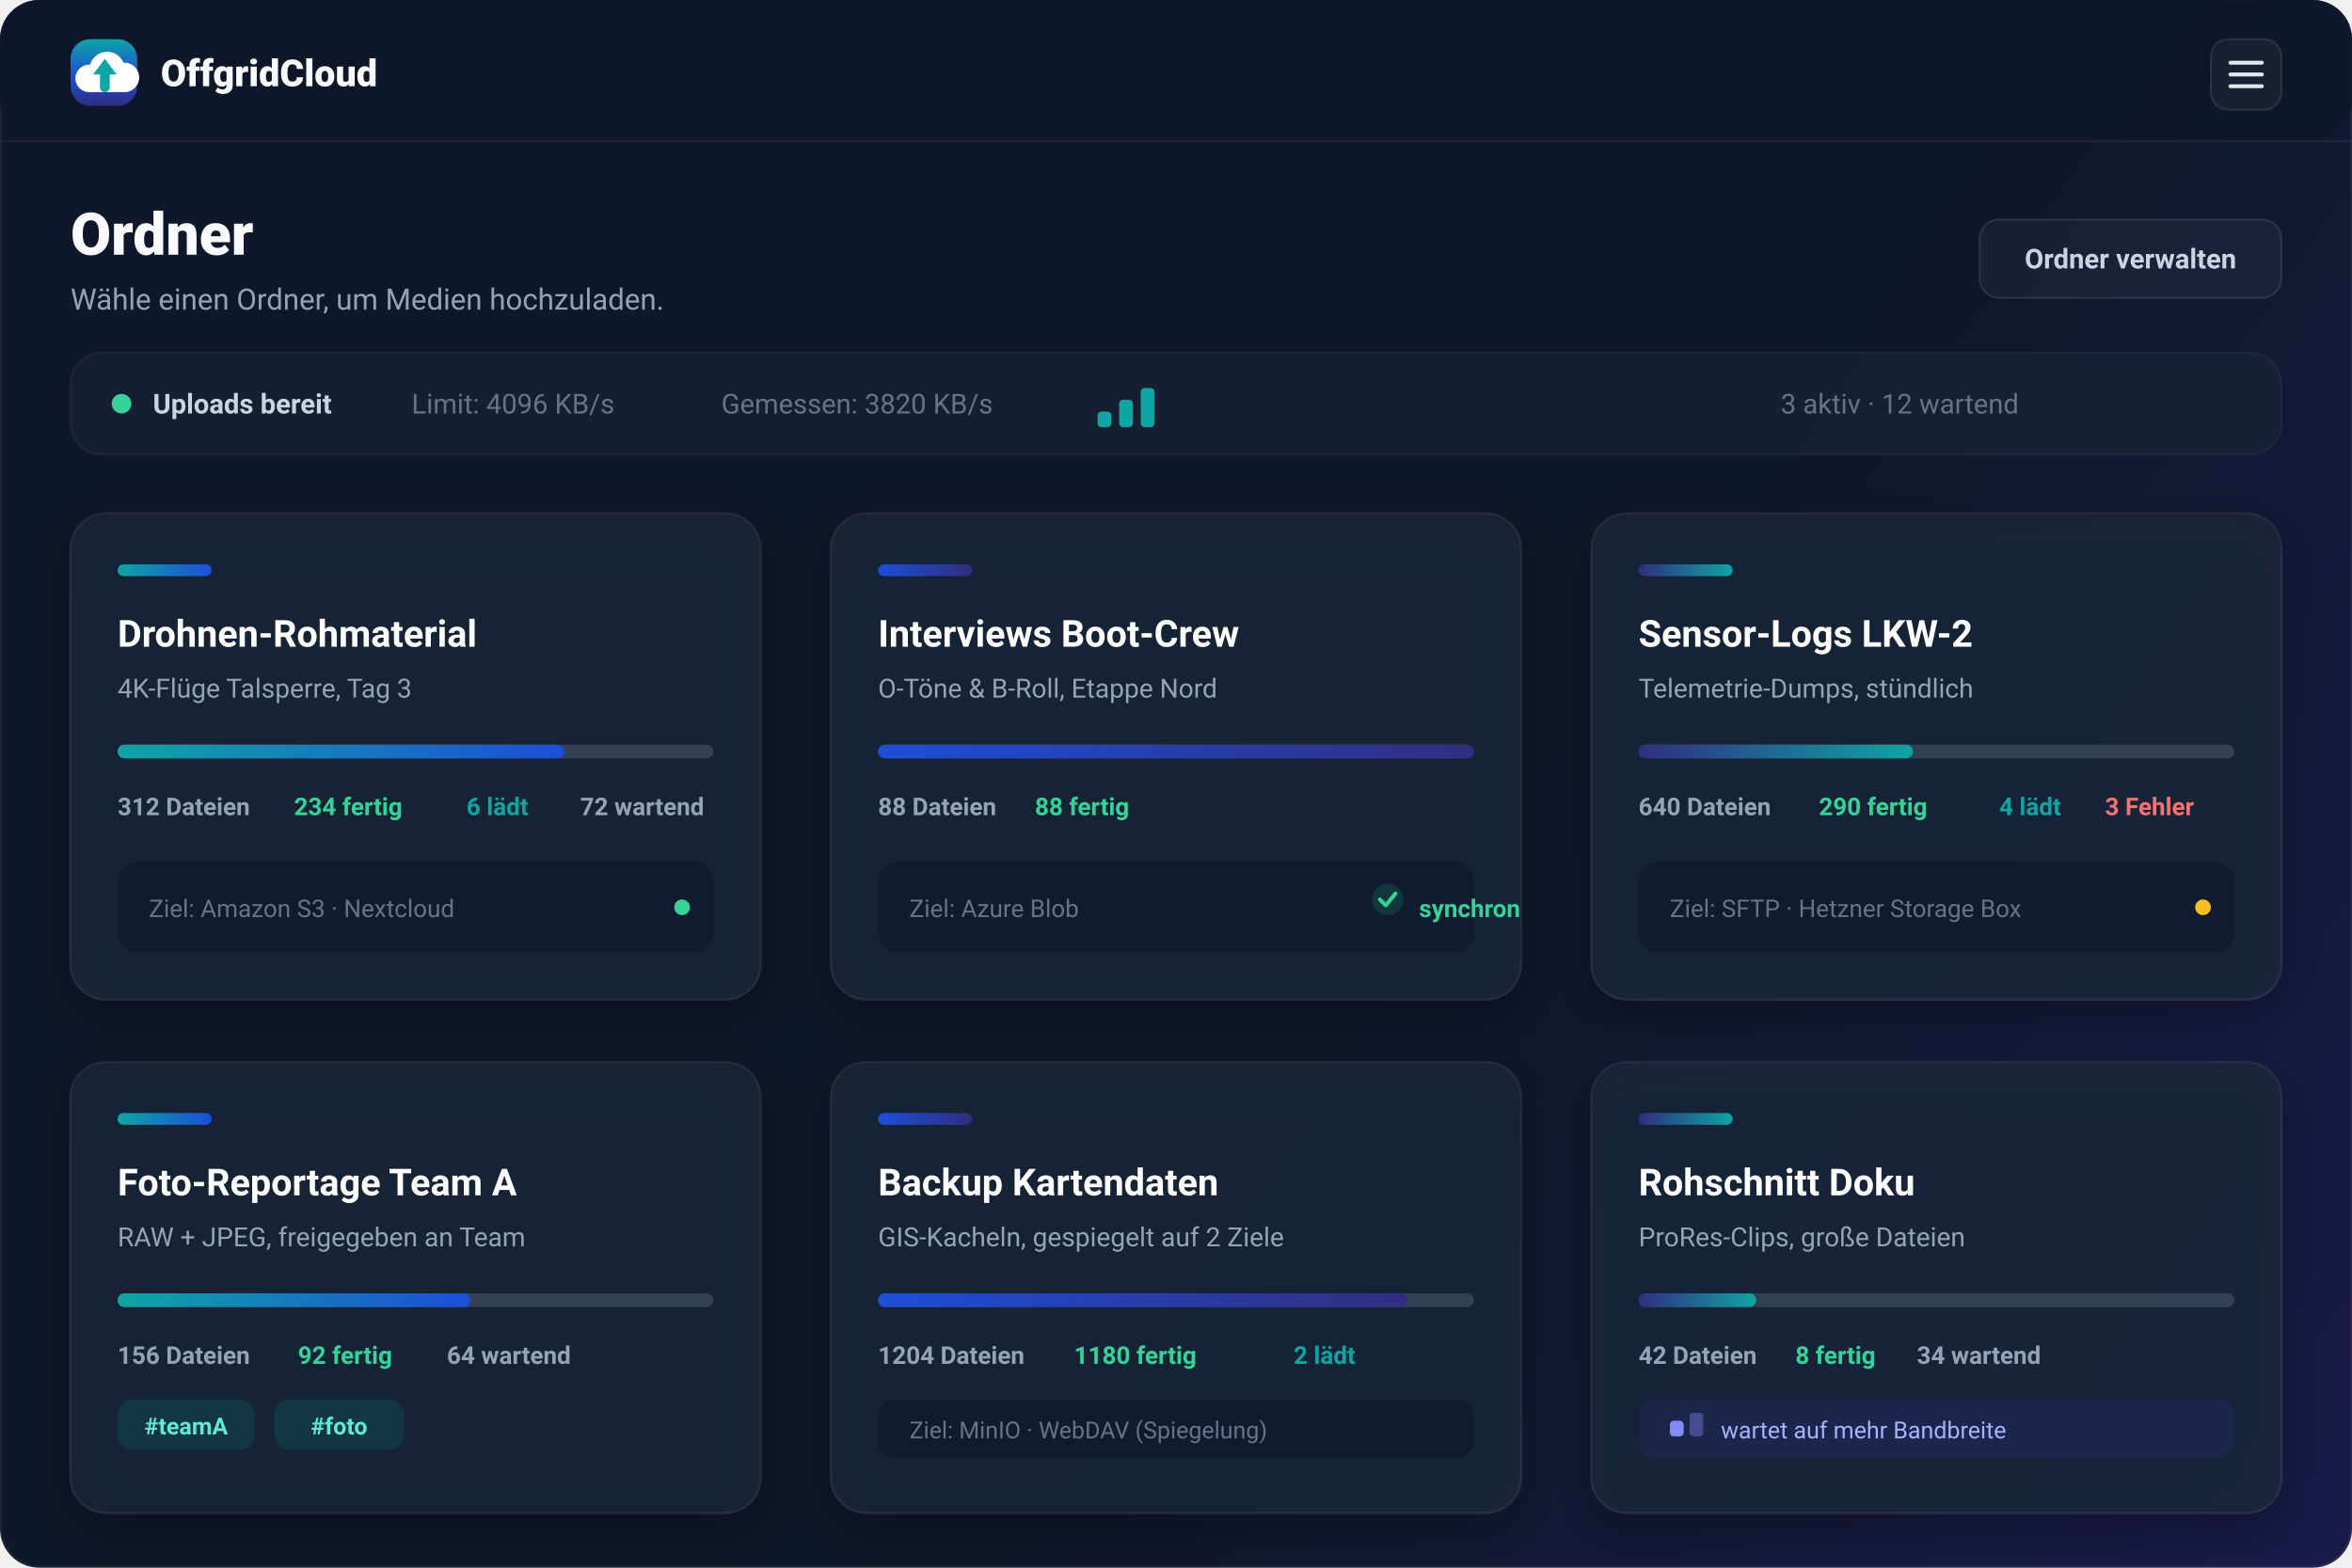
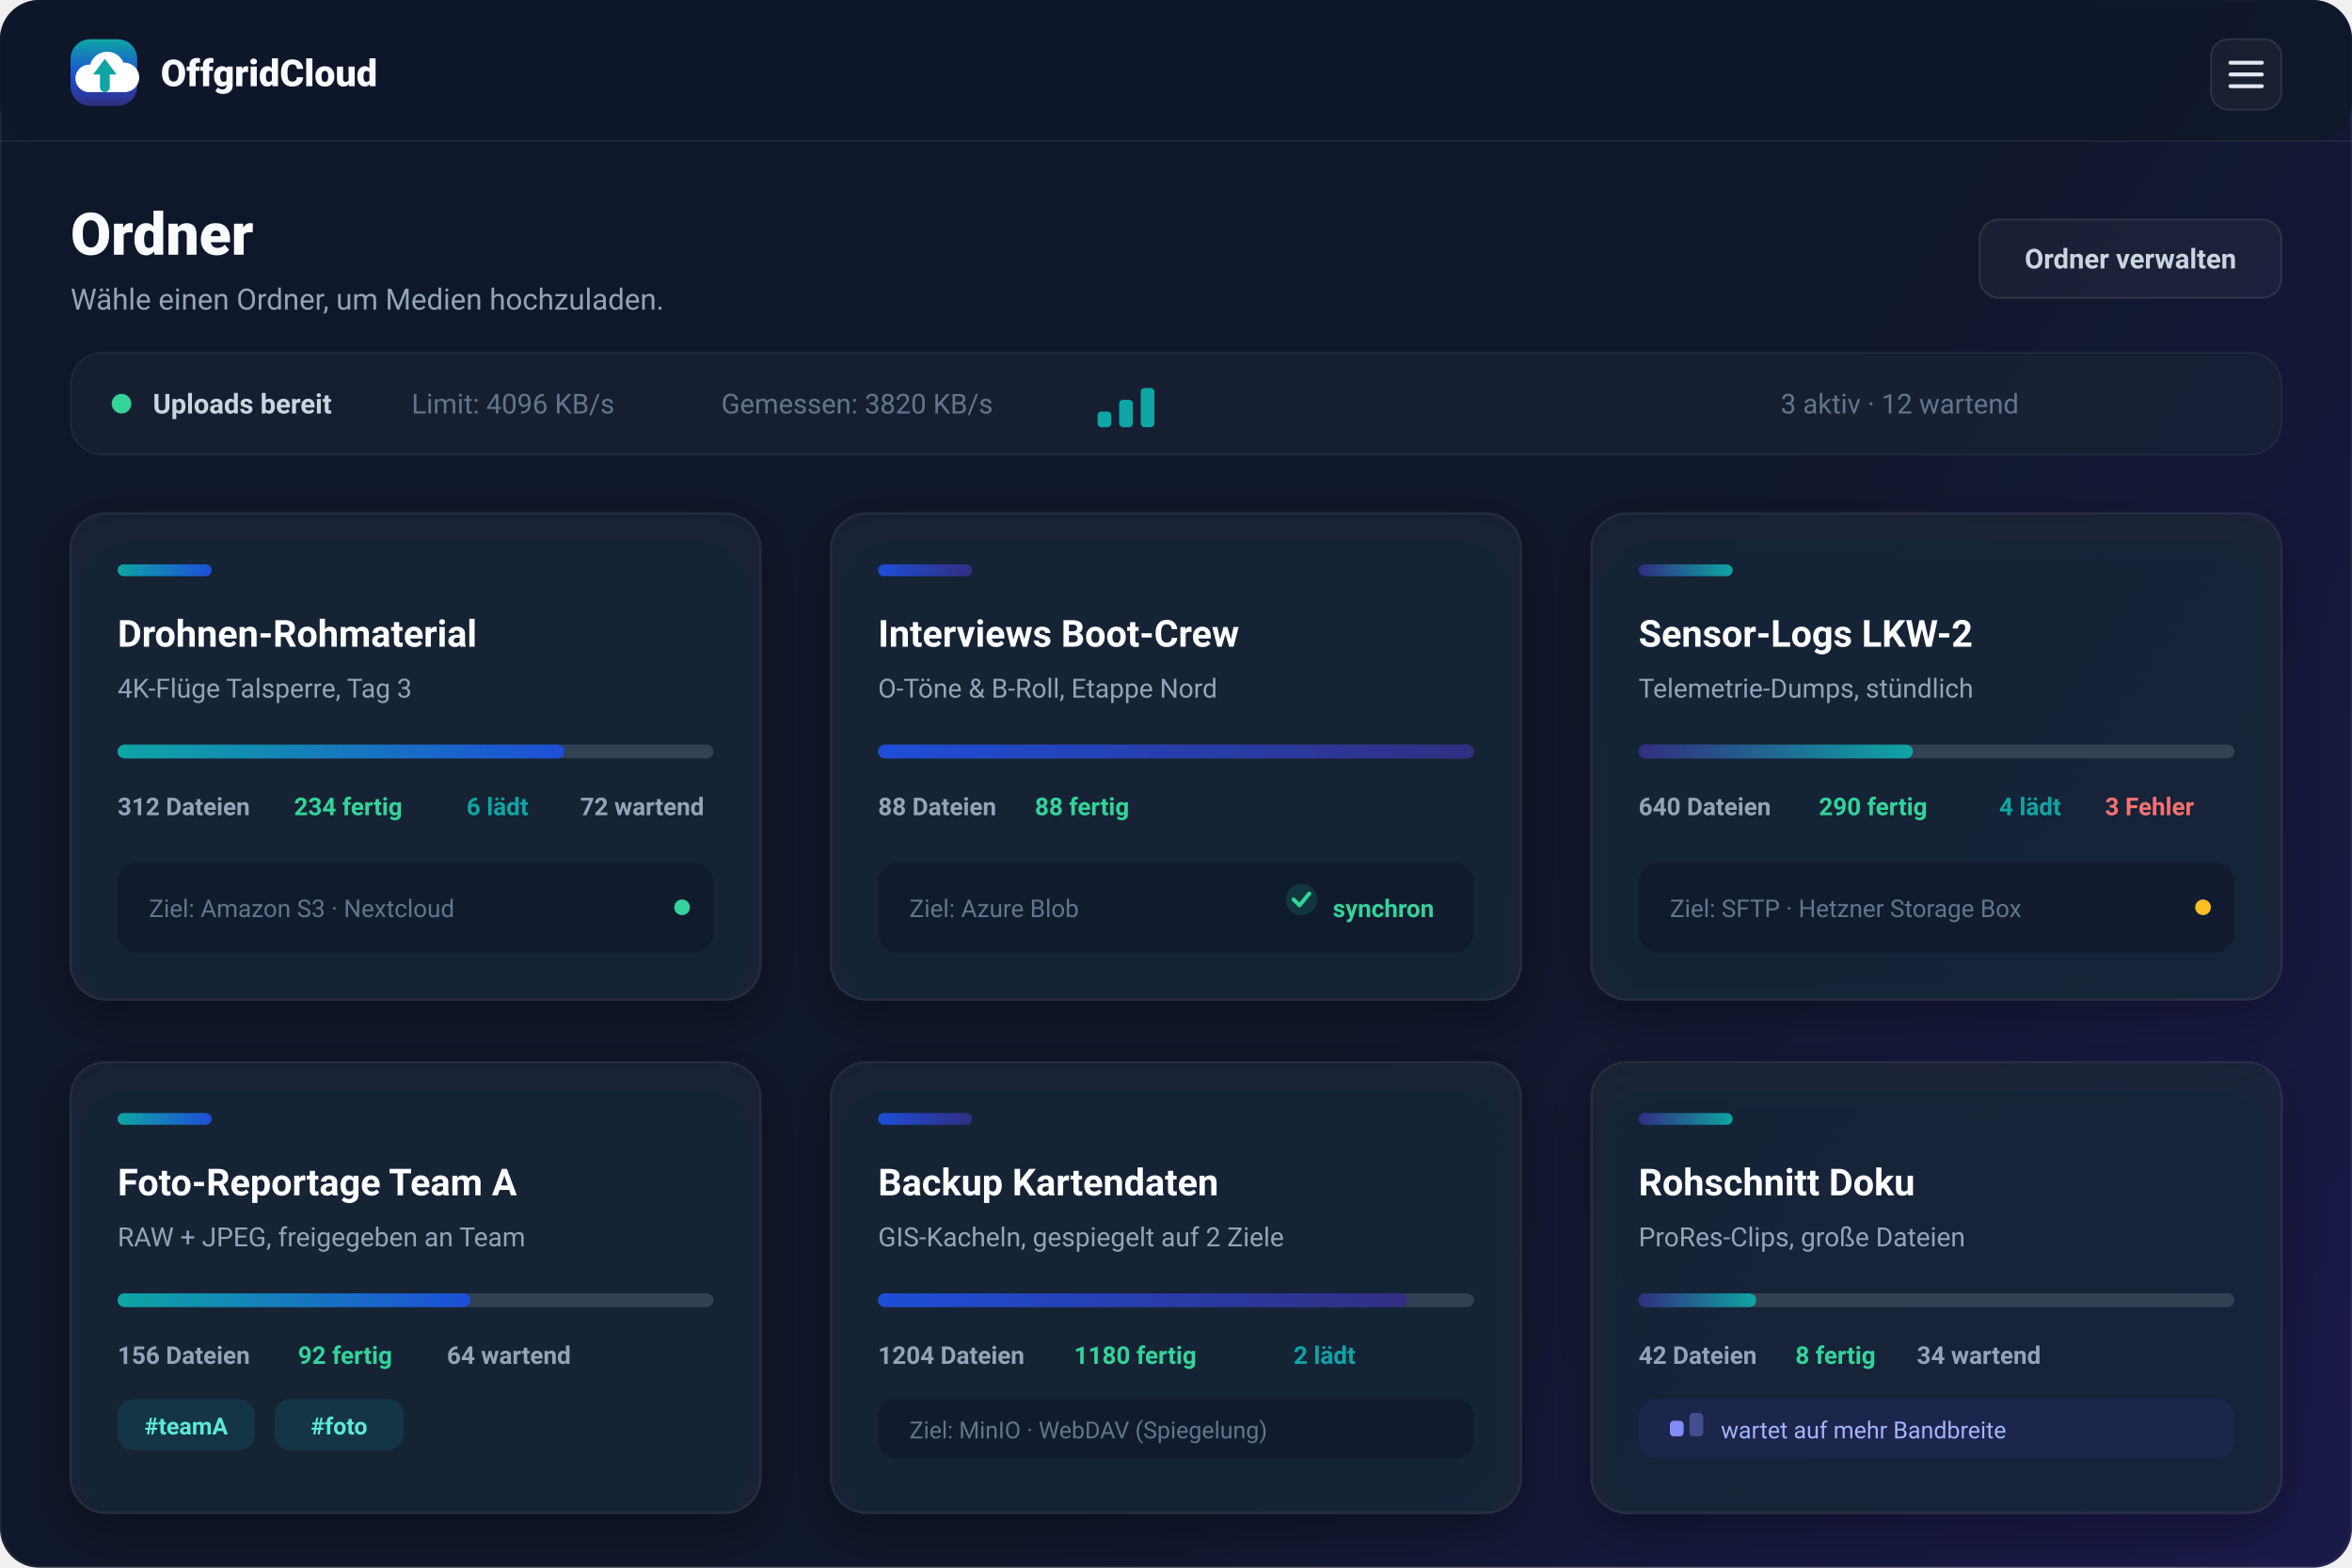
<svg xmlns="http://www.w3.org/2000/svg" width="1200" height="800" viewBox="0 0 1200 800" fill="none" role="img" aria-label="OffgridCloud Dashboard: Kachel-Uebersicht der Ordner mit Upload-Fortschritt, Status und Bandbreiten-Leiste im Dark-Mode">
  <defs>
    <linearGradient id="dBg" x1="0" y1="0" x2="1200" y2="800" gradientUnits="userSpaceOnUse">
      <stop offset="0" stop-color="#0f172a" />
      <stop offset="0.6" stop-color="#0f172a" />
      <stop offset="1" stop-color="#1a1a4a" />
    </linearGradient>
    <linearGradient id="dTeal" x1="0" y1="0" x2="1" y2="0">
      <stop offset="0" stop-color="#0EA5A4" />
      <stop offset="1" stop-color="#1D4ED8" />
    </linearGradient>
    <linearGradient id="dBlue" x1="0" y1="0" x2="1" y2="0">
      <stop offset="0" stop-color="#1D4ED8" />
      <stop offset="1" stop-color="#312E81" />
    </linearGradient>
    <linearGradient id="dIndigo" x1="0" y1="0" x2="1" y2="0">
      <stop offset="0" stop-color="#312E81" />
      <stop offset="1" stop-color="#0EA5A4" />
    </linearGradient>
    <linearGradient id="dTile" x1="0" y1="0" x2="0" y2="1">
      <stop offset="0" stop-color="#0EA5A4" />
      <stop offset="0.55" stop-color="#1D4ED8" />
      <stop offset="1" stop-color="#312E81" />
    </linearGradient>
    <filter id="dShadow" x="-10%" y="-10%" width="120%" height="130%">
      <feDropShadow dx="0" dy="8" stdDeviation="12" flood-color="#000000" flood-opacity="0.4" />
    </filter>
    <style>
      text { font-family: -apple-system, "Segoe UI", Roboto, Helvetica, Arial, sans-serif; }
      .brand { fill:#f8fafc; font-size:19px; font-weight:800; }
      .h2    { fill:#f8fafc; font-size:30px; font-weight:800; }
      .lead  { fill:#94a3b8; font-size:15px; }
      .fname { fill:#ffffff; font-size:19px; font-weight:700; }
      .fdesc { fill:#94a3b8; font-size:13.5px; }
      .stat  { font-size:12.5px; font-weight:600; }
      .barlbl{ fill:#64748b; font-size:13px; }
    </style>
  </defs>
  <rect x="0" y="0" width="1200" height="800" rx="20" fill="url(#dBg)" />
  <rect x="0.5" y="0.5" width="1199" height="799" rx="20" fill="none" stroke="#ffffff" stroke-opacity="0.06" />
  <rect x="0" y="0" width="1200" height="72" rx="20" fill="#0f172a" fill-opacity="0.85" />
  <rect x="0" y="52" width="1200" height="20" fill="#0f172a" fill-opacity="0.0" />
  <line x1="0" y1="72" x2="1200" y2="72" stroke="#ffffff" stroke-opacity="0.06" />
  <g transform="translate(36,20)">
    <rect x="0" y="0" width="34" height="34" rx="10" fill="url(#dTile)" />
    <path d="M9 27 a7 7 0 0 1 1 -14 a9 9 0 0 1 17 -1 a6 6 0 0 1 1 15 z" fill="#fff" />
    <rect x="15" y="16" width="5" height="11" rx="2.5" fill="#0EA5A4" />
    <path d="M17.5 10 l6 8 h-12 z" fill="#0EA5A4" />
  </g>
  <text x="82" y="44" class="brand">OffgridCloud</text>
  <rect x="1128" y="20" width="36" height="36" rx="9" fill="#ffffff" fill-opacity="0.04" stroke="#ffffff" stroke-opacity="0.1" />
  <g stroke="#e2e8f0" stroke-width="2" stroke-linecap="round">
    <line x1="1138" y1="32" x2="1154" y2="32" />
    <line x1="1138" y1="38" x2="1154" y2="38" />
    <line x1="1138" y1="44" x2="1154" y2="44" />
  </g>
  <text x="36" y="130" class="h2">Ordner</text>
  <text x="36" y="158" class="lead">Wähle einen Ordner, um Medien hochzuladen.</text>
  <rect x="1010" y="112" width="154" height="40" rx="10" fill="#ffffff" fill-opacity="0.04" stroke="#ffffff" stroke-opacity="0.1" />
  <text x="1087" y="137" text-anchor="middle" fill="#cbd5e1" font-size="14" font-weight="600">Ordner verwalten</text>
  <rect x="36" y="180" width="1128" height="52" rx="16" fill="#1e293b" fill-opacity="0.5" stroke="#ffffff" stroke-opacity="0.05" />
  <circle cx="62" cy="206" r="5" fill="#34d399" />
  <text x="78" y="211" fill="#cbd5e1" font-size="14" font-weight="600">Uploads bereit</text>
  <text x="210" y="211" fill="#64748b" font-size="14">Limit: 4096 KB/s</text>
  <text x="368" y="211" fill="#64748b" font-size="14">Gemessen: 3820 KB/s</text>
  <g transform="translate(560,196)">
    <rect x="0" y="14" width="7" height="8" rx="2" fill="#0EA5A4" />
    <rect x="11" y="8" width="7" height="14" rx="2" fill="#0EA5A4" />
    <rect x="22" y="2" width="7" height="20" rx="2" fill="#0EA5A4" />
  </g>
  <text x="1030" y="211" text-anchor="end" fill="#64748b" font-size="14">3 aktiv · 12 wartend</text>
  <g filter="url(#dShadow)">
    <rect x="36" y="262" width="352" height="248" rx="18" fill="#1e293b" fill-opacity="0.75" stroke="#ffffff" stroke-opacity="0.06" />
  </g>
  <rect x="60" y="288" width="48" height="6" rx="3" fill="url(#dTeal)" />
  <text x="60" y="330" class="fname">Drohnen-Rohmaterial</text>
  <text x="60" y="356" class="fdesc">4K-Flüge Talsperre, Tag 3</text>
  <rect x="60" y="380" width="304" height="7" rx="3.5" fill="#334155" />
  <rect x="60" y="380" width="228" height="7" rx="3.5" fill="url(#dTeal)" />
  <g>
    <text x="60" y="416" class="stat" fill="#94a3b8">312 Dateien</text>
    <text x="150" y="416" class="stat" fill="#34d399">234 fertig</text>
    <text x="238" y="416" class="stat" fill="#0EA5A4">6 lädt</text>
    <text x="296" y="416" class="stat" fill="#94a3b8">72 wartend</text>
  </g>
  <rect x="60" y="440" width="304" height="46" rx="10" fill="#0f172a" fill-opacity="0.6" />
  <text x="76" y="468" fill="#64748b" font-size="12.5">Ziel: Amazon S3 · Nextcloud</text>
  <circle cx="348" cy="463" r="4" fill="#34d399" />
  <g filter="url(#dShadow)">
    <rect x="424" y="262" width="352" height="248" rx="18" fill="#1e293b" fill-opacity="0.75" stroke="#ffffff" stroke-opacity="0.06" />
  </g>
  <rect x="448" y="288" width="48" height="6" rx="3" fill="url(#dBlue)" />
  <text x="448" y="330" class="fname">Interviews Boot-Crew</text>
  <text x="448" y="356" class="fdesc">O-Töne &amp; B-Roll, Etappe Nord</text>
  <rect x="448" y="380" width="304" height="7" rx="3.5" fill="#334155" />
  <rect x="448" y="380" width="304" height="7" rx="3.5" fill="url(#dBlue)" />
  <g>
    <text x="448" y="416" class="stat" fill="#94a3b8">88 Dateien</text>
    <text x="528" y="416" class="stat" fill="#34d399">88 fertig</text>
  </g>
  <rect x="448" y="440" width="304" height="46" rx="10" fill="#0f172a" fill-opacity="0.6" />
  <text x="464" y="468" fill="#64748b" font-size="12.5">Ziel: Azure Blob</text>
-   <g transform="translate(700,451)">
+   <g transform="translate(656,451)">
    <circle cx="8" cy="8" r="8" fill="#10b981" fill-opacity="0.18" />
    <path d="M4 8 l3 3 5 -6" stroke="#34d399" stroke-width="2" fill="none" stroke-linecap="round" stroke-linejoin="round" />
  </g>
-   <text x="724" y="468" fill="#34d399" font-size="12.5" font-weight="600">synchron</text>
+   <text x="680" y="468" fill="#34d399" font-size="12.5" font-weight="600">synchron</text>
  <g filter="url(#dShadow)">
    <rect x="812" y="262" width="352" height="248" rx="18" fill="#1e293b" fill-opacity="0.75" stroke="#ffffff" stroke-opacity="0.06" />
  </g>
  <rect x="836" y="288" width="48" height="6" rx="3" fill="url(#dIndigo)" />
  <text x="836" y="330" class="fname">Sensor-Logs LKW-2</text>
  <text x="836" y="356" class="fdesc">Telemetrie-Dumps, stündlich</text>
  <rect x="836" y="380" width="304" height="7" rx="3.5" fill="#334155" />
  <rect x="836" y="380" width="140" height="7" rx="3.5" fill="url(#dIndigo)" />
  <g>
    <text x="836" y="416" class="stat" fill="#94a3b8">640 Dateien</text>
    <text x="928" y="416" class="stat" fill="#34d399">290 fertig</text>
    <text x="1020" y="416" class="stat" fill="#0EA5A4">4 lädt</text>
    <text x="1074" y="416" class="stat" fill="#f87171">3 Fehler</text>
  </g>
  <rect x="836" y="440" width="304" height="46" rx="10" fill="#0f172a" fill-opacity="0.6" />
  <text x="852" y="468" fill="#64748b" font-size="12.5">Ziel: SFTP · Hetzner Storage Box</text>
  <circle cx="1124" cy="463" r="4" fill="#fbbf24" />
  <g filter="url(#dShadow)">
    <rect x="36" y="542" width="352" height="230" rx="18" fill="#1e293b" fill-opacity="0.75" stroke="#ffffff" stroke-opacity="0.06" />
  </g>
  <rect x="60" y="568" width="48" height="6" rx="3" fill="url(#dTeal)" />
  <text x="60" y="610" class="fname">Foto-Reportage Team A</text>
  <text x="60" y="636" class="fdesc">RAW + JPEG, freigegeben an Team</text>
  <rect x="60" y="660" width="304" height="7" rx="3.5" fill="#334155" />
  <rect x="60" y="660" width="180" height="7" rx="3.5" fill="url(#dTeal)" />
  <g>
    <text x="60" y="696" class="stat" fill="#94a3b8">156 Dateien</text>
    <text x="152" y="696" class="stat" fill="#34d399">92 fertig</text>
    <text x="228" y="696" class="stat" fill="#94a3b8">64 wartend</text>
  </g>
  <g transform="translate(60,714)">
    <rect x="0" y="0" width="70" height="26" rx="8" fill="#0EA5A4" fill-opacity="0.14" />
    <text x="35" y="18" text-anchor="middle" fill="#5eead4" font-size="12" font-weight="600">#teamA</text>
    <rect x="80" y="0" width="66" height="26" rx="8" fill="#0EA5A4" fill-opacity="0.14" />
    <text x="113" y="18" text-anchor="middle" fill="#5eead4" font-size="12" font-weight="600">#foto</text>
  </g>
  <g filter="url(#dShadow)">
    <rect x="424" y="542" width="352" height="230" rx="18" fill="#1e293b" fill-opacity="0.75" stroke="#ffffff" stroke-opacity="0.06" />
  </g>
  <rect x="448" y="568" width="48" height="6" rx="3" fill="url(#dBlue)" />
  <text x="448" y="610" class="fname">Backup Kartendaten</text>
  <text x="448" y="636" class="fdesc">GIS-Kacheln, gespiegelt auf 2 Ziele</text>
  <rect x="448" y="660" width="304" height="7" rx="3.5" fill="#334155" />
  <rect x="448" y="660" width="270" height="7" rx="3.5" fill="url(#dBlue)" />
  <g>
    <text x="448" y="696" class="stat" fill="#94a3b8">1204 Dateien</text>
    <text x="548" y="696" class="stat" fill="#34d399">1180 fertig</text>
    <text x="660" y="696" class="stat" fill="#0EA5A4">2 lädt</text>
  </g>
  <rect x="448" y="714" width="304" height="30" rx="9" fill="#0f172a" fill-opacity="0.6" />
  <text x="464" y="734" fill="#64748b" font-size="12">Ziel: MinIO · WebDAV (Spiegelung)</text>
  <g filter="url(#dShadow)">
    <rect x="812" y="542" width="352" height="230" rx="18" fill="#1e293b" fill-opacity="0.75" stroke="#ffffff" stroke-opacity="0.06" />
  </g>
  <rect x="836" y="568" width="48" height="6" rx="3" fill="url(#dIndigo)" />
  <text x="836" y="610" class="fname">Rohschnitt Doku</text>
  <text x="836" y="636" class="fdesc">ProRes-Clips, große Dateien</text>
  <rect x="836" y="660" width="304" height="7" rx="3.5" fill="#334155" />
  <rect x="836" y="660" width="60" height="7" rx="3.5" fill="url(#dIndigo)" />
  <g>
    <text x="836" y="696" class="stat" fill="#94a3b8">42 Dateien</text>
    <text x="916" y="696" class="stat" fill="#34d399">8 fertig</text>
    <text x="978" y="696" class="stat" fill="#94a3b8">34 wartend</text>
  </g>
  <rect x="836" y="714" width="304" height="30" rx="9" fill="#312E81" fill-opacity="0.25" />
  <g transform="translate(852,721)">
    <rect x="0" y="4" width="7" height="8" rx="2" fill="#818cf8" />
    <rect x="10" y="0" width="7" height="12" rx="2" fill="#818cf8" fill-opacity="0.4" />
  </g>
  <text x="878" y="734" fill="#a5b4fc" font-size="12">wartet auf mehr Bandbreite</text>
</svg>
